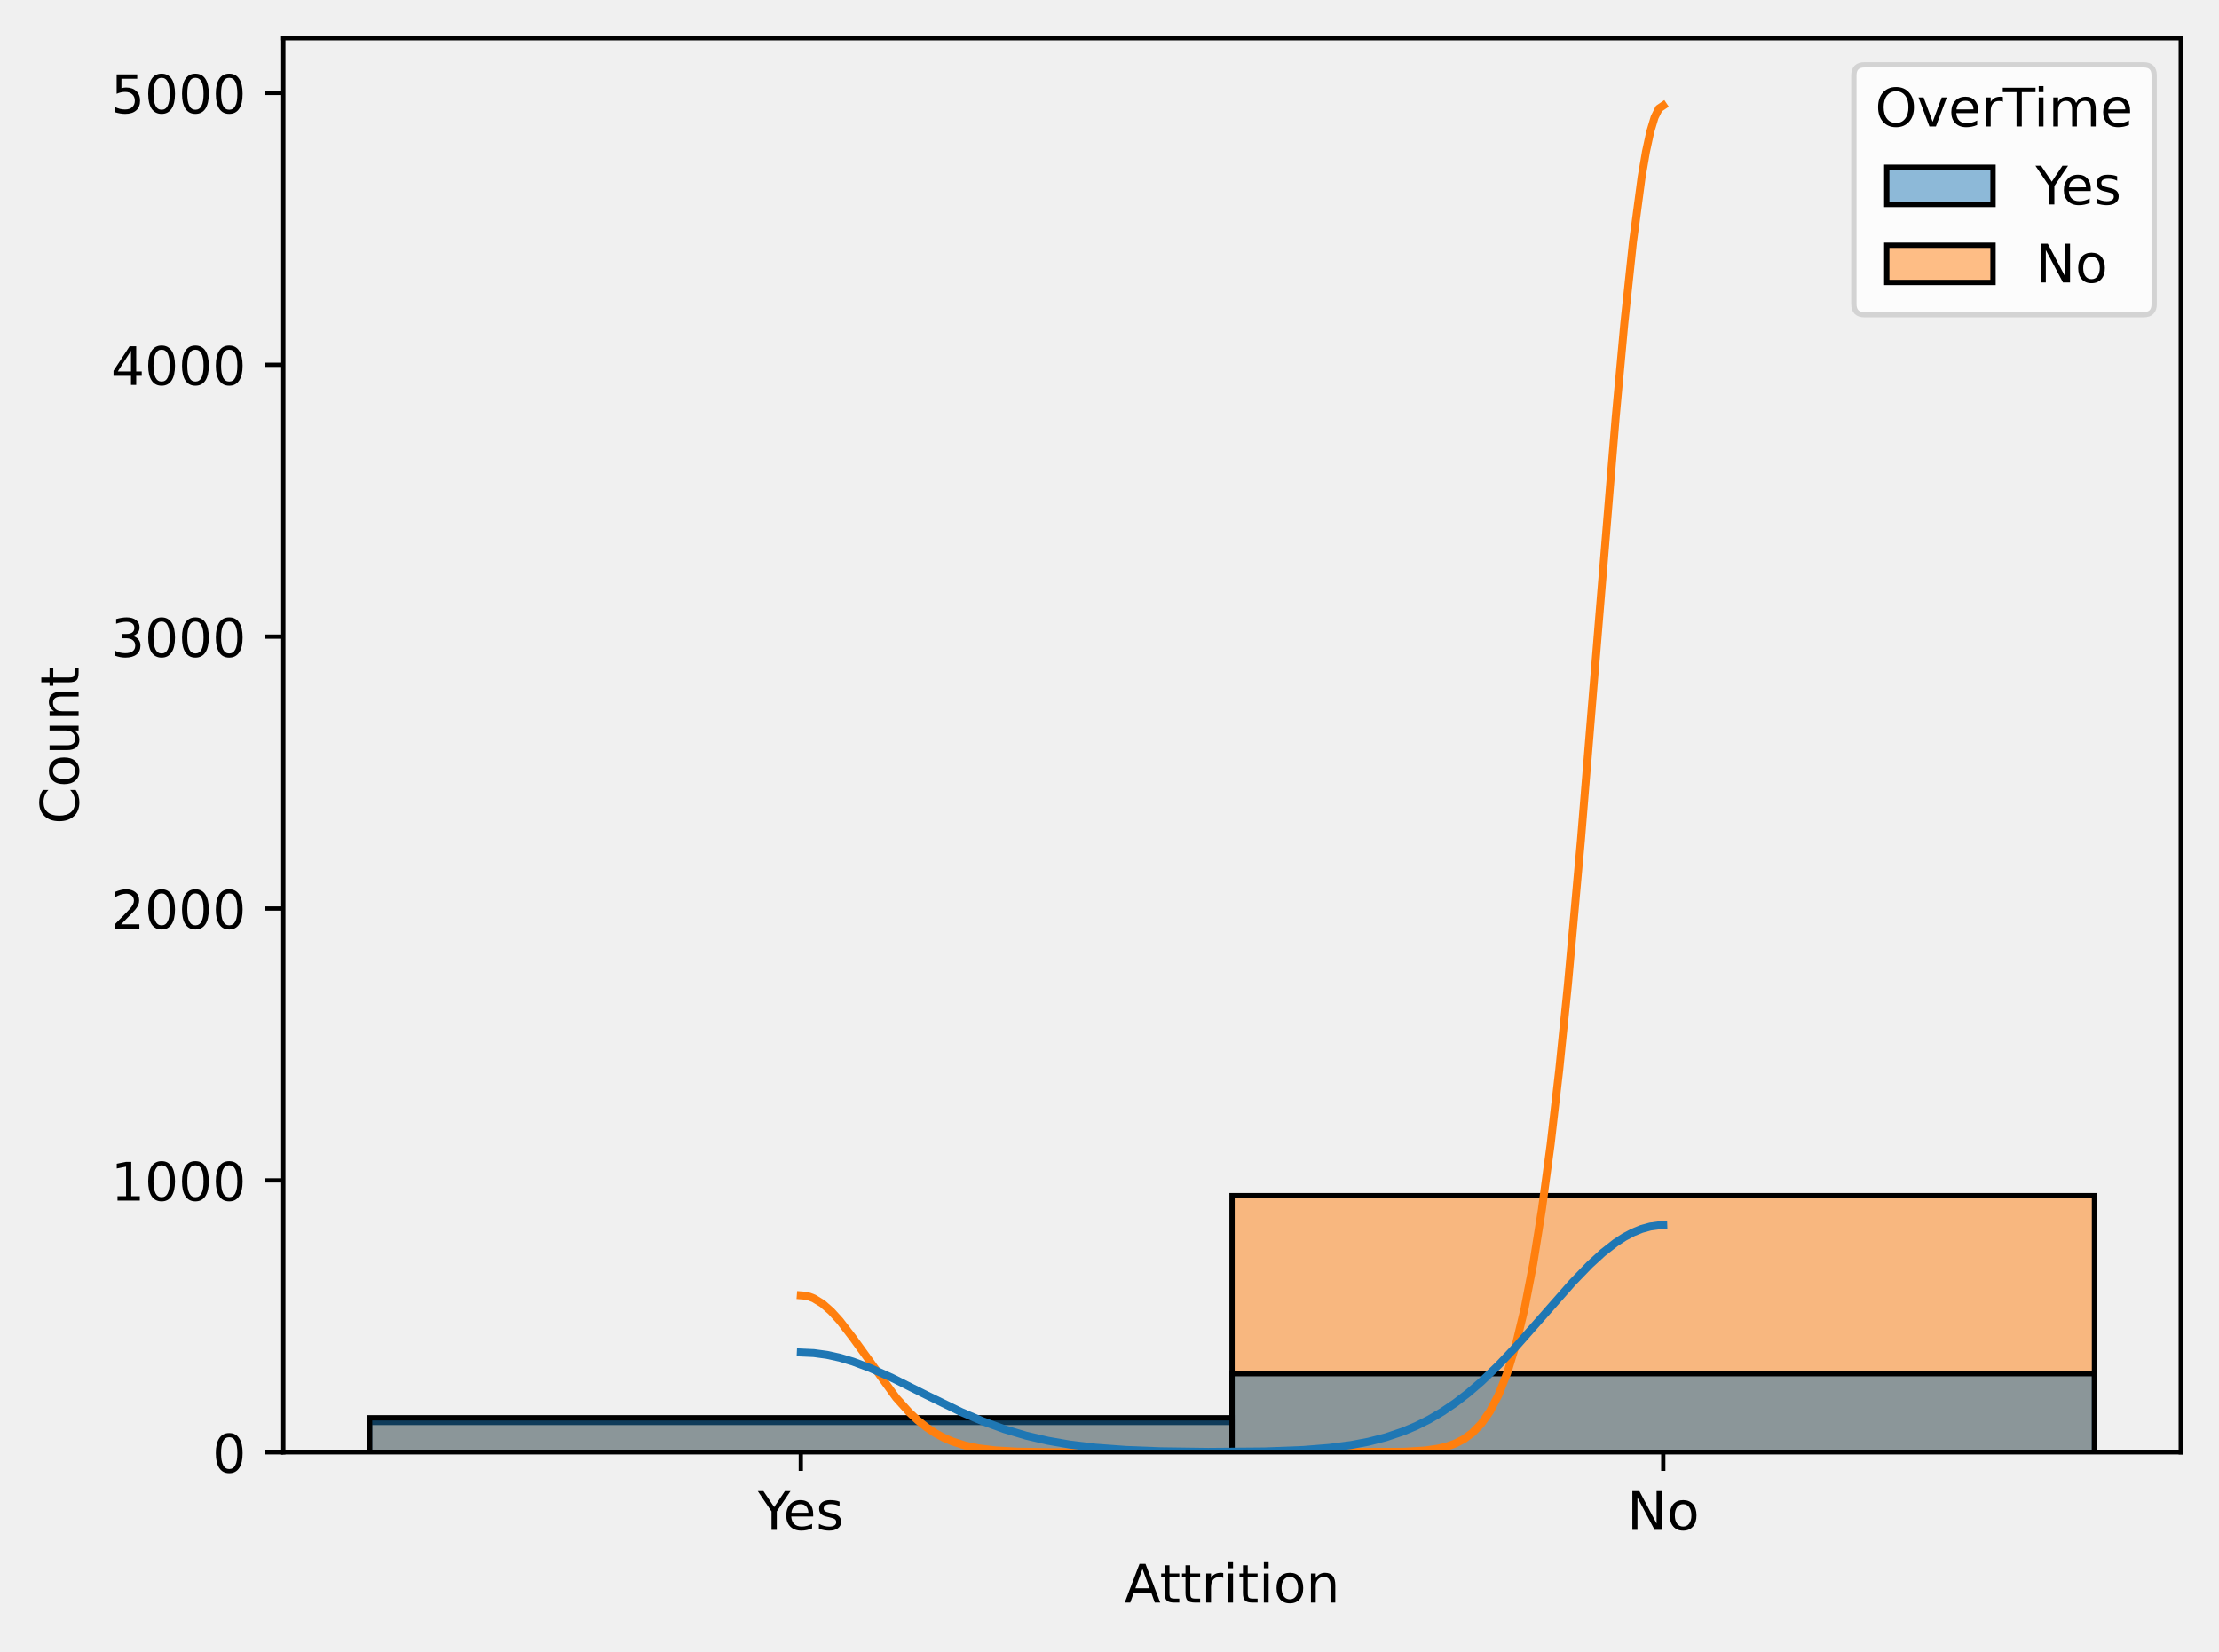
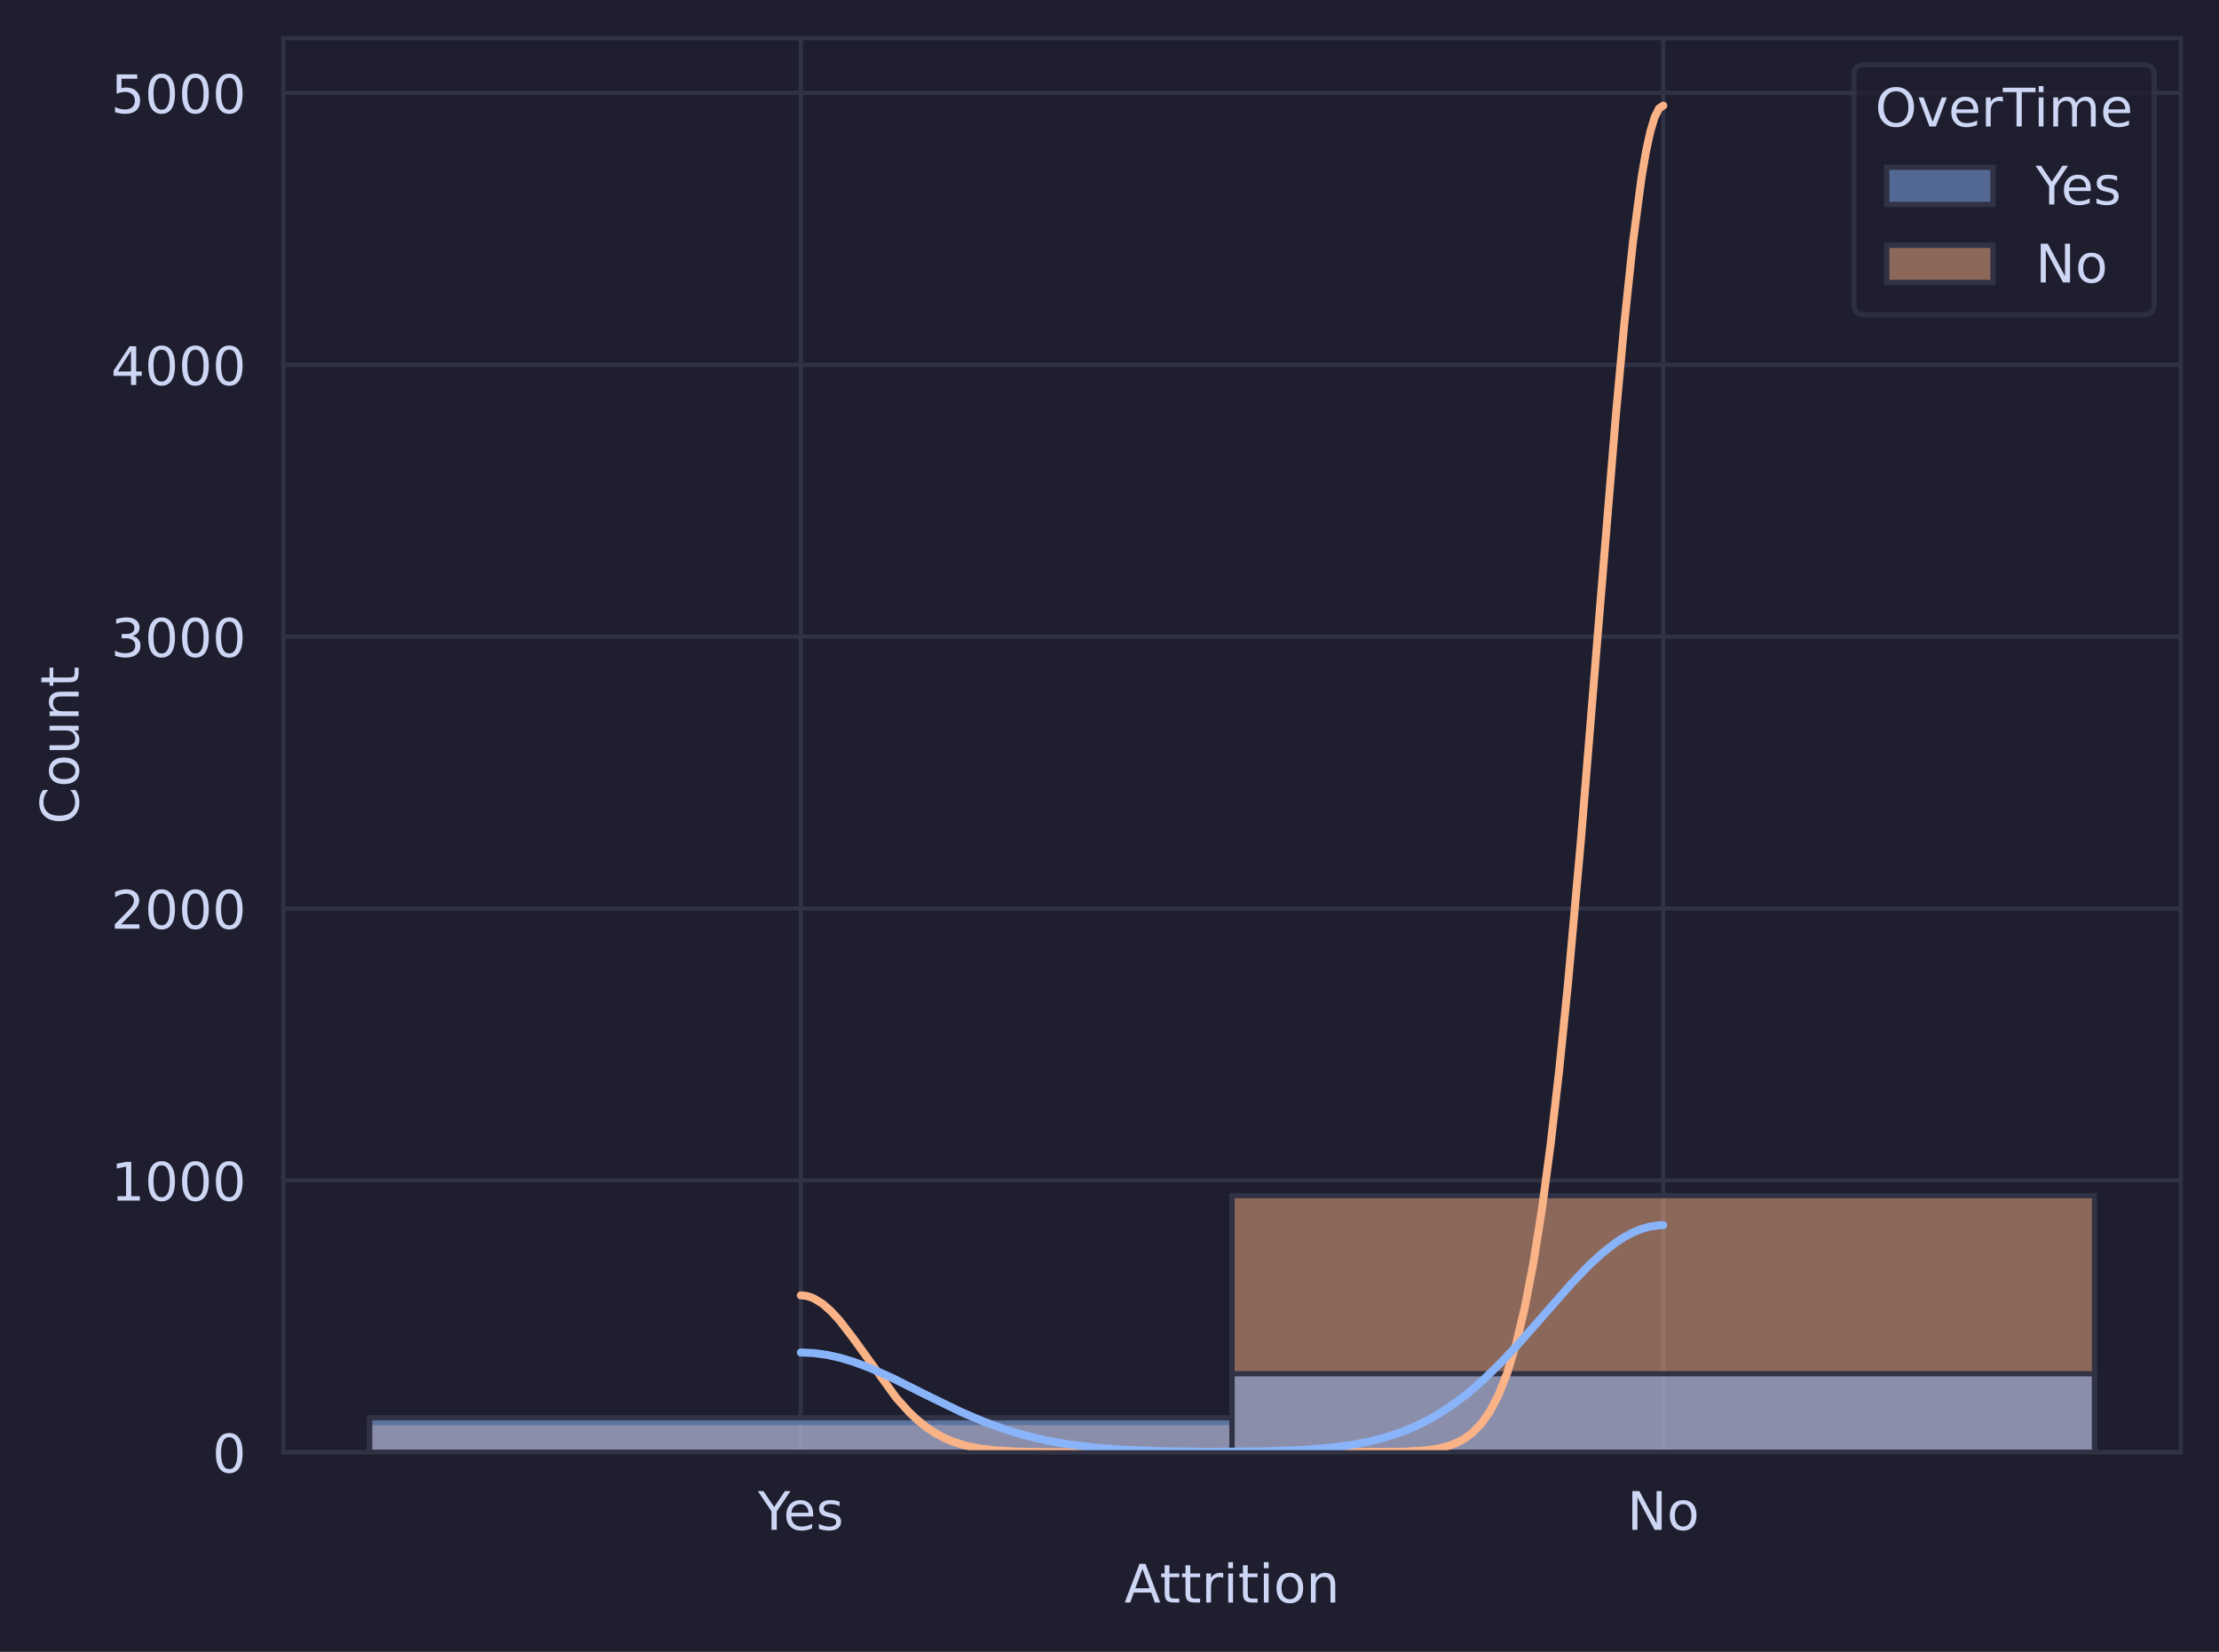
<svg xmlns="http://www.w3.org/2000/svg" xmlns:xlink="http://www.w3.org/1999/xlink" width="417.648pt" height="310.868pt" viewBox="0 0 417.648 310.868" version="1.1">
  <defs>
    <style type="text/css">*{stroke-linejoin: round; stroke-linecap: butt}</style>
  </defs>
  <g id="figure_1">
    <g id="patch_1">
-       <path d="M 0 310.868  L 417.648 310.868  L 417.648 0  L 0 0  L 0 310.868  z " style="fill: none" />
+       <path d="M 0 310.868  L 417.648 310.868  L 417.648 0  L 0 0  z " style="fill: #1e1e2e" />
    </g>
    <g id="axes_1">
      <g id="patch_2">
-         <path d="M 53.328 273.312  L 410.448 273.312  L 410.448 7.2  L 53.328 7.2  L 53.328 273.312  z " style="fill: none" />
-       </g>
-       <g id="patch_3">
-         <path d="M 69.561 273.312  L 231.888 273.312  L 231.888 267.684  L 69.561 267.684  z " clip-path="url(#pc7e7f09780)" style="fill: #ff7f0e; fill-opacity: 0.5; stroke: #000000; stroke-linejoin: miter" />
-       </g>
-       <g id="patch_4">
-         <path d="M 231.888 273.312  L 394.215 273.312  L 394.215 225.012  L 231.888 225.012  z " clip-path="url(#pc7e7f09780)" style="fill: #ff7f0e; fill-opacity: 0.5; stroke: #000000; stroke-linejoin: miter" />
-       </g>
-       <g id="patch_5">
-         <path d="M 69.561 273.312  L 231.888 273.312  L 231.888 266.814  L 69.561 266.814  z " clip-path="url(#pc7e7f09780)" style="fill: #1f77b4; fill-opacity: 0.5; stroke: #000000; stroke-linejoin: miter" />
-       </g>
-       <g id="patch_6">
-         <path d="M 231.888 273.312  L 394.215 273.312  L 394.215 258.525  L 231.888 258.525  z " clip-path="url(#pc7e7f09780)" style="fill: #1f77b4; fill-opacity: 0.5; stroke: #000000; stroke-linejoin: miter" />
+         <path d="M 53.328 273.312  L 410.448 273.312  L 410.448 7.2  L 53.328 7.2  z " style="fill: #1e1e2e" />
      </g>
      <g id="matplotlib.axis_1">
        <g id="xtick_1">
          <g id="line2d_1">
-             <defs>
-               <path id="m665776b232" d="M 0 0  L 0 3.5  " style="stroke: #000000; stroke-width: 0.8" />
-             </defs>
-             <g>
-               <use xlink:href="#m665776b232" x="150.724" y="273.312" style="stroke: #000000; stroke-width: 0.8" />
-             </g>
+             <path d="M 150.724 273.312  L 150.724 7.2  " clip-path="url(#p352361d1c2)" style="fill: none; stroke: #313244; stroke-width: 0.8; stroke-linecap: round" />
          </g>
          <g id="text_1">
-             <g transform="translate(142.6518 287.9104) scale(0.1 -0.1)">
+             <g style="fill: #cdd6f4" transform="translate(142.6518 287.9104) scale(0.1 -0.1)">
              <defs>
                <path id="DejaVuSans-59" d="M -13 4666  L 666 4666  L 1959 2747  L 3244 4666  L 3922 4666  L 2272 2222  L 2272 0  L 1638 0  L 1638 2222  L -13 4666  z " transform="scale(0.015625)" />
                <path id="DejaVuSans-65" d="M 3597 1894  L 3597 1613  L 953 1613  Q 991 1019 1311 708  Q 1631 397 2203 397  Q 2534 397 2845 478  Q 3156 559 3463 722  L 3463 178  Q 3153 47 2828 -22  Q 2503 -91 2169 -91  Q 1331 -91 842 396  Q 353 884 353 1716  Q 353 2575 817 3079  Q 1281 3584 2069 3584  Q 2775 3584 3186 3129  Q 3597 2675 3597 1894  z M 3022 2063  Q 3016 2534 2758 2815  Q 2500 3097 2075 3097  Q 1594 3097 1305 2825  Q 1016 2553 972 2059  L 3022 2063  z " transform="scale(0.015625)" />
                <path id="DejaVuSans-73" d="M 2834 3397  L 2834 2853  Q 2591 2978 2328 3040  Q 2066 3103 1784 3103  Q 1356 3103 1142 2972  Q 928 2841 928 2578  Q 928 2378 1081 2264  Q 1234 2150 1697 2047  L 1894 2003  Q 2506 1872 2764 1633  Q 3022 1394 3022 966  Q 3022 478 2636 193  Q 2250 -91 1575 -91  Q 1294 -91 989 -36  Q 684 19 347 128  L 347 722  Q 666 556 975 473  Q 1284 391 1588 391  Q 1994 391 2212 530  Q 2431 669 2431 922  Q 2431 1156 2273 1281  Q 2116 1406 1581 1522  L 1381 1569  Q 847 1681 609 1914  Q 372 2147 372 2553  Q 372 3047 722 3315  Q 1072 3584 1716 3584  Q 2034 3584 2315 3537  Q 2597 3491 2834 3397  z " transform="scale(0.015625)" />
              </defs>
              <use xlink:href="#DejaVuSans-59" />
              <use xlink:href="#DejaVuSans-65" x="47.834" />
              <use xlink:href="#DejaVuSans-73" x="109.357" />
            </g>
          </g>
        </g>
        <g id="xtick_2">
          <g id="line2d_2">
-             <g>
-               <use xlink:href="#m665776b232" x="313.052" y="273.312" style="stroke: #000000; stroke-width: 0.8" />
-             </g>
+             <path d="M 313.052 273.312  L 313.052 7.2  " clip-path="url(#p352361d1c2)" style="fill: none; stroke: #313244; stroke-width: 0.8; stroke-linecap: round" />
          </g>
          <g id="text_2">
-             <g transform="translate(306.2518 287.9104) scale(0.1 -0.1)">
+             <g style="fill: #cdd6f4" transform="translate(306.2518 287.9104) scale(0.1 -0.1)">
              <defs>
                <path id="DejaVuSans-4e" d="M 628 4666  L 1478 4666  L 3547 763  L 3547 4666  L 4159 4666  L 4159 0  L 3309 0  L 1241 3903  L 1241 0  L 628 0  L 628 4666  z " transform="scale(0.015625)" />
                <path id="DejaVuSans-6f" d="M 1959 3097  Q 1497 3097 1228 2736  Q 959 2375 959 1747  Q 959 1119 1226 758  Q 1494 397 1959 397  Q 2419 397 2687 759  Q 2956 1122 2956 1747  Q 2956 2369 2687 2733  Q 2419 3097 1959 3097  z M 1959 3584  Q 2709 3584 3137 3096  Q 3566 2609 3566 1747  Q 3566 888 3137 398  Q 2709 -91 1959 -91  Q 1206 -91 779 398  Q 353 888 353 1747  Q 353 2609 779 3096  Q 1206 3584 1959 3584  z " transform="scale(0.015625)" />
              </defs>
              <use xlink:href="#DejaVuSans-4e" />
              <use xlink:href="#DejaVuSans-6f" x="74.805" />
            </g>
          </g>
        </g>
        <g id="text_3">
-           <g transform="translate(211.6131 301.5886) scale(0.1 -0.1)">
+           <g style="fill: #cdd6f4" transform="translate(211.6131 301.5886) scale(0.1 -0.1)">
            <defs>
              <path id="DejaVuSans-41" d="M 2188 4044  L 1331 1722  L 3047 1722  L 2188 4044  z M 1831 4666  L 2547 4666  L 4325 0  L 3669 0  L 3244 1197  L 1141 1197  L 716 0  L 50 0  L 1831 4666  z " transform="scale(0.015625)" />
              <path id="DejaVuSans-74" d="M 1172 4494  L 1172 3500  L 2356 3500  L 2356 3053  L 1172 3053  L 1172 1153  Q 1172 725 1289 603  Q 1406 481 1766 481  L 2356 481  L 2356 0  L 1766 0  Q 1100 0 847 248  Q 594 497 594 1153  L 594 3053  L 172 3053  L 172 3500  L 594 3500  L 594 4494  L 1172 4494  z " transform="scale(0.015625)" />
              <path id="DejaVuSans-72" d="M 2631 2963  Q 2534 3019 2420 3045  Q 2306 3072 2169 3072  Q 1681 3072 1420 2755  Q 1159 2438 1159 1844  L 1159 0  L 581 0  L 581 3500  L 1159 3500  L 1159 2956  Q 1341 3275 1631 3429  Q 1922 3584 2338 3584  Q 2397 3584 2469 3576  Q 2541 3569 2628 3553  L 2631 2963  z " transform="scale(0.015625)" />
              <path id="DejaVuSans-69" d="M 603 3500  L 1178 3500  L 1178 0  L 603 0  L 603 3500  z M 603 4863  L 1178 4863  L 1178 4134  L 603 4134  L 603 4863  z " transform="scale(0.015625)" />
              <path id="DejaVuSans-6e" d="M 3513 2113  L 3513 0  L 2938 0  L 2938 2094  Q 2938 2591 2744 2837  Q 2550 3084 2163 3084  Q 1697 3084 1428 2787  Q 1159 2491 1159 1978  L 1159 0  L 581 0  L 581 3500  L 1159 3500  L 1159 2956  Q 1366 3272 1645 3428  Q 1925 3584 2291 3584  Q 2894 3584 3203 3211  Q 3513 2838 3513 2113  z " transform="scale(0.015625)" />
            </defs>
            <use xlink:href="#DejaVuSans-41" />
            <use xlink:href="#DejaVuSans-74" x="66.658" />
            <use xlink:href="#DejaVuSans-74" x="105.867" />
            <use xlink:href="#DejaVuSans-72" x="145.076" />
            <use xlink:href="#DejaVuSans-69" x="186.189" />
            <use xlink:href="#DejaVuSans-74" x="213.973" />
            <use xlink:href="#DejaVuSans-69" x="253.182" />
            <use xlink:href="#DejaVuSans-6f" x="280.965" />
            <use xlink:href="#DejaVuSans-6e" x="342.146" />
          </g>
        </g>
      </g>
      <g id="matplotlib.axis_2">
        <g id="ytick_1">
          <g id="line2d_3">
-             <defs>
-               <path id="m81a169b25e" d="M 0 0  L -3.5 0  " style="stroke: #000000; stroke-width: 0.8" />
-             </defs>
-             <g>
-               <use xlink:href="#m81a169b25e" x="53.328" y="273.312" style="stroke: #000000; stroke-width: 0.8" />
-             </g>
+             <path d="M 53.328 273.312  L 410.448 273.312  " clip-path="url(#p352361d1c2)" style="fill: none; stroke: #313244; stroke-width: 0.8; stroke-linecap: round" />
          </g>
          <g id="text_4">
-             <g transform="translate(39.96563 277.1112) scale(0.1 -0.1)">
+             <g style="fill: #cdd6f4" transform="translate(39.96563 277.1112) scale(0.1 -0.1)">
              <defs>
                <path id="DejaVuSans-30" d="M 2034 4250  Q 1547 4250 1301 3770  Q 1056 3291 1056 2328  Q 1056 1369 1301 889  Q 1547 409 2034 409  Q 2525 409 2770 889  Q 3016 1369 3016 2328  Q 3016 3291 2770 3770  Q 2525 4250 2034 4250  z M 2034 4750  Q 2819 4750 3233 4129  Q 3647 3509 3647 2328  Q 3647 1150 3233 529  Q 2819 -91 2034 -91  Q 1250 -91 836 529  Q 422 1150 422 2328  Q 422 3509 836 4129  Q 1250 4750 2034 4750  z " transform="scale(0.015625)" />
              </defs>
              <use xlink:href="#DejaVuSans-30" />
            </g>
          </g>
        </g>
        <g id="ytick_2">
          <g id="line2d_4">
-             <g>
-               <use xlink:href="#m81a169b25e" x="53.328" y="222.147" style="stroke: #000000; stroke-width: 0.8" />
-             </g>
+             <path d="M 53.328 222.147  L 410.448 222.147  " clip-path="url(#p352361d1c2)" style="fill: none; stroke: #313244; stroke-width: 0.8; stroke-linecap: round" />
          </g>
          <g id="text_5">
-             <g transform="translate(20.87813 225.9462) scale(0.1 -0.1)">
+             <g style="fill: #cdd6f4" transform="translate(20.87813 225.9462) scale(0.1 -0.1)">
              <defs>
                <path id="DejaVuSans-31" d="M 794 531  L 1825 531  L 1825 4091  L 703 3866  L 703 4441  L 1819 4666  L 2450 4666  L 2450 531  L 3481 531  L 3481 0  L 794 0  L 794 531  z " transform="scale(0.015625)" />
              </defs>
              <use xlink:href="#DejaVuSans-31" />
              <use xlink:href="#DejaVuSans-30" x="63.623" />
              <use xlink:href="#DejaVuSans-30" x="127.246" />
              <use xlink:href="#DejaVuSans-30" x="190.869" />
            </g>
          </g>
        </g>
        <g id="ytick_3">
          <g id="line2d_5">
-             <g>
-               <use xlink:href="#m81a169b25e" x="53.328" y="170.982" style="stroke: #000000; stroke-width: 0.8" />
-             </g>
+             <path d="M 53.328 170.982  L 410.448 170.982  " clip-path="url(#p352361d1c2)" style="fill: none; stroke: #313244; stroke-width: 0.8; stroke-linecap: round" />
          </g>
          <g id="text_6">
-             <g transform="translate(20.87813 174.7813) scale(0.1 -0.1)">
+             <g style="fill: #cdd6f4" transform="translate(20.87813 174.7813) scale(0.1 -0.1)">
              <defs>
                <path id="DejaVuSans-32" d="M 1228 531  L 3431 531  L 3431 0  L 469 0  L 469 531  Q 828 903 1448 1529  Q 2069 2156 2228 2338  Q 2531 2678 2651 2914  Q 2772 3150 2772 3378  Q 2772 3750 2511 3984  Q 2250 4219 1831 4219  Q 1534 4219 1204 4116  Q 875 4013 500 3803  L 500 4441  Q 881 4594 1212 4672  Q 1544 4750 1819 4750  Q 2544 4750 2975 4387  Q 3406 4025 3406 3419  Q 3406 3131 3298 2873  Q 3191 2616 2906 2266  Q 2828 2175 2409 1742  Q 1991 1309 1228 531  z " transform="scale(0.015625)" />
              </defs>
              <use xlink:href="#DejaVuSans-32" />
              <use xlink:href="#DejaVuSans-30" x="63.623" />
              <use xlink:href="#DejaVuSans-30" x="127.246" />
              <use xlink:href="#DejaVuSans-30" x="190.869" />
            </g>
          </g>
        </g>
        <g id="ytick_4">
          <g id="line2d_6">
-             <g>
-               <use xlink:href="#m81a169b25e" x="53.328" y="119.817" style="stroke: #000000; stroke-width: 0.8" />
-             </g>
+             <path d="M 53.328 119.817  L 410.448 119.817  " clip-path="url(#p352361d1c2)" style="fill: none; stroke: #313244; stroke-width: 0.8; stroke-linecap: round" />
          </g>
          <g id="text_7">
-             <g transform="translate(20.87813 123.6163) scale(0.1 -0.1)">
+             <g style="fill: #cdd6f4" transform="translate(20.87813 123.6163) scale(0.1 -0.1)">
              <defs>
                <path id="DejaVuSans-33" d="M 2597 2516  Q 3050 2419 3304 2112  Q 3559 1806 3559 1356  Q 3559 666 3084 287  Q 2609 -91 1734 -91  Q 1441 -91 1130 -33  Q 819 25 488 141  L 488 750  Q 750 597 1062 519  Q 1375 441 1716 441  Q 2309 441 2620 675  Q 2931 909 2931 1356  Q 2931 1769 2642 2001  Q 2353 2234 1838 2234  L 1294 2234  L 1294 2753  L 1863 2753  Q 2328 2753 2575 2939  Q 2822 3125 2822 3475  Q 2822 3834 2567 4026  Q 2313 4219 1838 4219  Q 1578 4219 1281 4162  Q 984 4106 628 3988  L 628 4550  Q 988 4650 1302 4700  Q 1616 4750 1894 4750  Q 2613 4750 3031 4423  Q 3450 4097 3450 3541  Q 3450 3153 3228 2886  Q 3006 2619 2597 2516  z " transform="scale(0.015625)" />
              </defs>
              <use xlink:href="#DejaVuSans-33" />
              <use xlink:href="#DejaVuSans-30" x="63.623" />
              <use xlink:href="#DejaVuSans-30" x="127.246" />
              <use xlink:href="#DejaVuSans-30" x="190.869" />
            </g>
          </g>
        </g>
        <g id="ytick_5">
          <g id="line2d_7">
-             <g>
-               <use xlink:href="#m81a169b25e" x="53.328" y="68.652" style="stroke: #000000; stroke-width: 0.8" />
-             </g>
+             <path d="M 53.328 68.652  L 410.448 68.652  " clip-path="url(#p352361d1c2)" style="fill: none; stroke: #313244; stroke-width: 0.8; stroke-linecap: round" />
          </g>
          <g id="text_8">
-             <g transform="translate(20.87813 72.45129) scale(0.1 -0.1)">
+             <g style="fill: #cdd6f4" transform="translate(20.87813 72.45129) scale(0.1 -0.1)">
              <defs>
                <path id="DejaVuSans-34" d="M 2419 4116  L 825 1625  L 2419 1625  L 2419 4116  z M 2253 4666  L 3047 4666  L 3047 1625  L 3713 1625  L 3713 1100  L 3047 1100  L 3047 0  L 2419 0  L 2419 1100  L 313 1100  L 313 1709  L 2253 4666  z " transform="scale(0.015625)" />
              </defs>
              <use xlink:href="#DejaVuSans-34" />
              <use xlink:href="#DejaVuSans-30" x="63.623" />
              <use xlink:href="#DejaVuSans-30" x="127.246" />
              <use xlink:href="#DejaVuSans-30" x="190.869" />
            </g>
          </g>
        </g>
        <g id="ytick_6">
          <g id="line2d_8">
-             <g>
-               <use xlink:href="#m81a169b25e" x="53.328" y="17.487" style="stroke: #000000; stroke-width: 0.8" />
-             </g>
+             <path d="M 53.328 17.487  L 410.448 17.487  " clip-path="url(#p352361d1c2)" style="fill: none; stroke: #313244; stroke-width: 0.8; stroke-linecap: round" />
          </g>
          <g id="text_9">
-             <g transform="translate(20.87813 21.28631) scale(0.1 -0.1)">
+             <g style="fill: #cdd6f4" transform="translate(20.87813 21.28631) scale(0.1 -0.1)">
              <defs>
                <path id="DejaVuSans-35" d="M 691 4666  L 3169 4666  L 3169 4134  L 1269 4134  L 1269 2991  Q 1406 3038 1543 3061  Q 1681 3084 1819 3084  Q 2600 3084 3056 2656  Q 3513 2228 3513 1497  Q 3513 744 3044 326  Q 2575 -91 1722 -91  Q 1428 -91 1123 -41  Q 819 9 494 109  L 494 744  Q 775 591 1075 516  Q 1375 441 1709 441  Q 2250 441 2565 725  Q 2881 1009 2881 1497  Q 2881 1984 2565 2268  Q 2250 2553 1709 2553  Q 1456 2553 1204 2497  Q 953 2441 691 2322  L 691 4666  z " transform="scale(0.015625)" />
              </defs>
              <use xlink:href="#DejaVuSans-35" />
              <use xlink:href="#DejaVuSans-30" x="63.623" />
              <use xlink:href="#DejaVuSans-30" x="127.246" />
              <use xlink:href="#DejaVuSans-30" x="190.869" />
            </g>
          </g>
        </g>
        <g id="text_10">
-           <g transform="translate(14.79844 155.1044) rotate(-90) scale(0.1 -0.1)">
+           <g style="fill: #cdd6f4" transform="translate(14.79844 155.1044) rotate(-90) scale(0.1 -0.1)">
            <defs>
              <path id="DejaVuSans-43" d="M 4122 4306  L 4122 3641  Q 3803 3938 3442 4084  Q 3081 4231 2675 4231  Q 1875 4231 1450 3742  Q 1025 3253 1025 2328  Q 1025 1406 1450 917  Q 1875 428 2675 428  Q 3081 428 3442 575  Q 3803 722 4122 1019  L 4122 359  Q 3791 134 3420 21  Q 3050 -91 2638 -91  Q 1578 -91 968 557  Q 359 1206 359 2328  Q 359 3453 968 4101  Q 1578 4750 2638 4750  Q 3056 4750 3426 4639  Q 3797 4528 4122 4306  z " transform="scale(0.015625)" />
              <path id="DejaVuSans-75" d="M 544 1381  L 544 3500  L 1119 3500  L 1119 1403  Q 1119 906 1312 657  Q 1506 409 1894 409  Q 2359 409 2629 706  Q 2900 1003 2900 1516  L 2900 3500  L 3475 3500  L 3475 0  L 2900 0  L 2900 538  Q 2691 219 2414 64  Q 2138 -91 1772 -91  Q 1169 -91 856 284  Q 544 659 544 1381  z M 1991 3584  L 1991 3584  z " transform="scale(0.015625)" />
            </defs>
            <use xlink:href="#DejaVuSans-43" />
            <use xlink:href="#DejaVuSans-6f" x="69.824" />
            <use xlink:href="#DejaVuSans-75" x="131.006" />
            <use xlink:href="#DejaVuSans-6e" x="194.385" />
            <use xlink:href="#DejaVuSans-74" x="257.764" />
          </g>
        </g>
      </g>
+       <g id="patch_3">
+         <path d="M 69.561 273.312  L 231.888 273.312  L 231.888 267.684  L 69.561 267.684  z " clip-path="url(#p352361d1c2)" style="fill: #fab387; fill-opacity: 0.5; stroke: #313244; stroke-linejoin: miter" />
+       </g>
+       <g id="patch_4">
+         <path d="M 231.888 273.312  L 394.215 273.312  L 394.215 225.012  L 231.888 225.012  z " clip-path="url(#p352361d1c2)" style="fill: #fab387; fill-opacity: 0.5; stroke: #313244; stroke-linejoin: miter" />
+       </g>
+       <g id="patch_5">
+         <path d="M 69.561 273.312  L 231.888 273.312  L 231.888 266.814  L 69.561 266.814  z " clip-path="url(#p352361d1c2)" style="fill: #89b4fa; fill-opacity: 0.5; stroke: #313244; stroke-linejoin: miter" />
+       </g>
+       <g id="patch_6">
+         <path d="M 231.888 273.312  L 394.215 273.312  L 394.215 258.525  L 231.888 258.525  z " clip-path="url(#p352361d1c2)" style="fill: #89b4fa; fill-opacity: 0.5; stroke: #313244; stroke-linejoin: miter" />
+       </g>
      <g id="line2d_9">
-         <path d="M 150.724 243.78  L 151.54 243.844  L 152.356 244.037  L 153.172 244.355  L 154.803 245.349  L 156.434 246.777  L 158.066 248.569  L 160.513 251.75  L 168.67 263.052  L 171.117 265.771  L 172.749 267.304  L 174.38 268.608  L 176.012 269.692  L 177.643 270.575  L 179.275 271.278  L 181.722 272.052  L 184.169 272.561  L 187.432 272.958  L 191.51 273.186  L 198.036 273.293  L 222.507 273.312  L 264.109 273.215  L 268.187 272.97  L 270.635 272.622  L 272.266 272.235  L 273.897 271.659  L 275.529 270.82  L 277.16 269.619  L 278.792 267.935  L 280.423 265.619  L 282.055 262.496  L 283.686 258.368  L 285.317 253.022  L 286.949 246.242  L 288.58 237.821  L 290.212 227.586  L 291.843 215.421  L 293.475 201.288  L 295.106 185.258  L 297.553 158.119  L 300.816 118.274  L 304.079 78.734  L 305.71 60.969  L 307.342 45.596  L 308.973 33.34  L 309.789 28.576  L 310.605 24.806  L 311.42 22.077  L 312.236 20.425  L 313.052 19.872  L 313.052 19.872  " clip-path="url(#pc7e7f09780)" style="fill: none; stroke: #ff7f0e; stroke-width: 1.5; stroke-linecap: square" />
+         <path d="M 150.724 243.78  L 151.54 243.844  L 152.356 244.037  L 153.172 244.355  L 154.803 245.349  L 156.434 246.777  L 158.066 248.569  L 160.513 251.75  L 168.67 263.052  L 171.117 265.771  L 172.749 267.304  L 174.38 268.608  L 176.012 269.692  L 177.643 270.575  L 179.275 271.278  L 181.722 272.052  L 184.169 272.561  L 187.432 272.958  L 191.51 273.186  L 198.036 273.293  L 222.507 273.312  L 264.109 273.215  L 268.187 272.97  L 270.635 272.622  L 272.266 272.235  L 273.897 271.659  L 275.529 270.82  L 277.16 269.619  L 278.792 267.935  L 280.423 265.619  L 282.055 262.496  L 283.686 258.368  L 285.317 253.022  L 286.949 246.242  L 288.58 237.821  L 290.212 227.586  L 291.843 215.421  L 293.475 201.288  L 295.106 185.258  L 297.553 158.119  L 300.816 118.274  L 304.079 78.734  L 305.71 60.969  L 307.342 45.596  L 308.973 33.34  L 309.789 28.576  L 310.605 24.806  L 311.42 22.077  L 312.236 20.425  L 313.052 19.872  L 313.052 19.872  " clip-path="url(#p352361d1c2)" style="fill: none; stroke: #fab387; stroke-width: 1.5; stroke-linecap: round" />
      </g>
      <g id="line2d_10">
-         <path d="M 150.724 254.531  L 153.172 254.642  L 155.619 254.974  L 158.066 255.512  L 160.513 256.24  L 163.776 257.462  L 167.855 259.29  L 174.38 262.556  L 180.906 265.732  L 184.985 267.477  L 189.063 268.968  L 193.142 270.183  L 197.22 271.131  L 201.299 271.842  L 206.193 272.435  L 211.903 272.859  L 218.429 273.111  L 227.402 273.23  L 238.006 273.146  L 245.347 272.865  L 250.242 272.471  L 254.32 271.935  L 257.583 271.317  L 260.846 270.481  L 264.109 269.38  L 266.556 268.35  L 269.003 267.124  L 271.45 265.688  L 273.897 264.029  L 276.345 262.144  L 278.792 260.035  L 282.055 256.898  L 285.317 253.447  L 290.212 247.893  L 295.922 241.405  L 299.185 238.023  L 301.632 235.78  L 304.079 233.867  L 305.71 232.807  L 307.342 231.939  L 308.973 231.276  L 310.605 230.828  L 312.236 230.602  L 313.052 230.573  L 313.052 230.573  " clip-path="url(#pc7e7f09780)" style="fill: none; stroke: #1f77b4; stroke-width: 1.5; stroke-linecap: square" />
+         <path d="M 150.724 254.531  L 153.172 254.642  L 155.619 254.974  L 158.066 255.512  L 160.513 256.24  L 163.776 257.462  L 167.855 259.29  L 174.38 262.556  L 180.906 265.732  L 184.985 267.477  L 189.063 268.968  L 193.142 270.183  L 197.22 271.131  L 201.299 271.842  L 206.193 272.435  L 211.903 272.859  L 218.429 273.111  L 227.402 273.23  L 238.006 273.146  L 245.347 272.865  L 250.242 272.471  L 254.32 271.935  L 257.583 271.317  L 260.846 270.481  L 264.109 269.38  L 266.556 268.35  L 269.003 267.124  L 271.45 265.688  L 273.897 264.029  L 276.345 262.144  L 278.792 260.035  L 282.055 256.898  L 285.317 253.447  L 290.212 247.893  L 295.922 241.405  L 299.185 238.023  L 301.632 235.78  L 304.079 233.867  L 305.71 232.807  L 307.342 231.939  L 308.973 231.276  L 310.605 230.828  L 312.236 230.602  L 313.052 230.573  L 313.052 230.573  " clip-path="url(#p352361d1c2)" style="fill: none; stroke: #89b4fa; stroke-width: 1.5; stroke-linecap: round" />
      </g>
      <g id="patch_7">
-         <path d="M 53.328 273.312  L 53.328 7.2  " style="fill: none; stroke: #000000; stroke-width: 0.8; stroke-linejoin: miter; stroke-linecap: square" />
+         <path d="M 53.328 273.312  L 53.328 7.2  " style="fill: none; stroke: #313244; stroke-width: 0.8; stroke-linejoin: miter; stroke-linecap: square" />
      </g>
      <g id="patch_8">
-         <path d="M 410.448 273.312  L 410.448 7.2  " style="fill: none; stroke: #000000; stroke-width: 0.8; stroke-linejoin: miter; stroke-linecap: square" />
+         <path d="M 410.448 273.312  L 410.448 7.2  " style="fill: none; stroke: #313244; stroke-width: 0.8; stroke-linejoin: miter; stroke-linecap: square" />
      </g>
      <g id="patch_9">
-         <path d="M 53.328 273.312  L 410.448 273.312  " style="fill: none; stroke: #000000; stroke-width: 0.8; stroke-linejoin: miter; stroke-linecap: square" />
+         <path d="M 53.328 273.312  L 410.448 273.312  " style="fill: none; stroke: #313244; stroke-width: 0.8; stroke-linejoin: miter; stroke-linecap: square" />
      </g>
      <g id="patch_10">
-         <path d="M 53.328 7.2  L 410.448 7.2  " style="fill: none; stroke: #000000; stroke-width: 0.8; stroke-linejoin: miter; stroke-linecap: square" />
+         <path d="M 53.328 7.2  L 410.448 7.2  " style="fill: none; stroke: #313244; stroke-width: 0.8; stroke-linejoin: miter; stroke-linecap: square" />
      </g>
      <g id="legend_1">
        <g id="patch_11">
-           <path d="M 350.926 59.234  L 403.448 59.234  Q 405.448 59.234 405.448 57.234  L 405.448 14.2  Q 405.448 12.2 403.448 12.2  L 350.926 12.2  Q 348.926 12.2 348.926 14.2  L 348.926 57.234  Q 348.926 59.234 350.926 59.234  z " style="fill: #ffffff; opacity: 0.8; stroke: #cccccc; stroke-linejoin: miter" />
+           <path d="M 350.926 59.234  L 403.448 59.234  Q 405.448 59.234 405.448 57.234  L 405.448 14.2  Q 405.448 12.2 403.448 12.2  L 350.926 12.2  Q 348.926 12.2 348.926 14.2  L 348.926 57.234  Q 348.926 59.234 350.926 59.234  z " style="fill: #1e1e2e; opacity: 0.8; stroke: #313244; stroke-linejoin: miter" />
        </g>
        <g id="text_11">
-           <g transform="translate(352.9262 23.79844) scale(0.1 -0.1)">
+           <g style="fill: #cdd6f4" transform="translate(352.9262 23.79844) scale(0.1 -0.1)">
            <defs>
              <path id="DejaVuSans-4f" d="M 2522 4238  Q 1834 4238 1429 3725  Q 1025 3213 1025 2328  Q 1025 1447 1429 934  Q 1834 422 2522 422  Q 3209 422 3611 934  Q 4013 1447 4013 2328  Q 4013 3213 3611 3725  Q 3209 4238 2522 4238  z M 2522 4750  Q 3503 4750 4090 4092  Q 4678 3434 4678 2328  Q 4678 1225 4090 567  Q 3503 -91 2522 -91  Q 1538 -91 948 565  Q 359 1222 359 2328  Q 359 3434 948 4092  Q 1538 4750 2522 4750  z " transform="scale(0.015625)" />
              <path id="DejaVuSans-76" d="M 191 3500  L 800 3500  L 1894 563  L 2988 3500  L 3597 3500  L 2284 0  L 1503 0  L 191 3500  z " transform="scale(0.015625)" />
              <path id="DejaVuSans-54" d="M -19 4666  L 3928 4666  L 3928 4134  L 2272 4134  L 2272 0  L 1638 0  L 1638 4134  L -19 4134  L -19 4666  z " transform="scale(0.015625)" />
              <path id="DejaVuSans-6d" d="M 3328 2828  Q 3544 3216 3844 3400  Q 4144 3584 4550 3584  Q 5097 3584 5394 3201  Q 5691 2819 5691 2113  L 5691 0  L 5113 0  L 5113 2094  Q 5113 2597 4934 2840  Q 4756 3084 4391 3084  Q 3944 3084 3684 2787  Q 3425 2491 3425 1978  L 3425 0  L 2847 0  L 2847 2094  Q 2847 2600 2669 2842  Q 2491 3084 2119 3084  Q 1678 3084 1418 2786  Q 1159 2488 1159 1978  L 1159 0  L 581 0  L 581 3500  L 1159 3500  L 1159 2956  Q 1356 3278 1631 3431  Q 1906 3584 2284 3584  Q 2666 3584 2933 3390  Q 3200 3197 3328 2828  z " transform="scale(0.015625)" />
            </defs>
            <use xlink:href="#DejaVuSans-4f" />
            <use xlink:href="#DejaVuSans-76" x="78.711" />
            <use xlink:href="#DejaVuSans-65" x="137.891" />
            <use xlink:href="#DejaVuSans-72" x="199.414" />
            <use xlink:href="#DejaVuSans-54" x="240.527" />
            <use xlink:href="#DejaVuSans-69" x="298.486" />
            <use xlink:href="#DejaVuSans-6d" x="326.27" />
            <use xlink:href="#DejaVuSans-65" x="423.682" />
          </g>
        </g>
        <g id="patch_12">
-           <path d="M 355.115 38.477  L 375.115 38.477  L 375.115 31.477  L 355.115 31.477  z " style="fill: #1f77b4; fill-opacity: 0.5; stroke: #000000; stroke-linejoin: miter" />
+           <path d="M 355.115 38.477  L 375.115 38.477  L 375.115 31.477  L 355.115 31.477  z " style="fill: #89b4fa; fill-opacity: 0.5; stroke: #313244; stroke-linejoin: miter" />
        </g>
        <g id="text_12">
-           <g transform="translate(383.1145 38.47656) scale(0.1 -0.1)">
+           <g style="fill: #cdd6f4" transform="translate(383.1145 38.47656) scale(0.1 -0.1)">
            <use xlink:href="#DejaVuSans-59" />
            <use xlink:href="#DejaVuSans-65" x="47.834" />
            <use xlink:href="#DejaVuSans-73" x="109.357" />
          </g>
        </g>
        <g id="patch_13">
-           <path d="M 355.115 53.155  L 375.115 53.155  L 375.115 46.155  L 355.115 46.155  z " style="fill: #ff7f0e; fill-opacity: 0.5; stroke: #000000; stroke-linejoin: miter" />
+           <path d="M 355.115 53.155  L 375.115 53.155  L 375.115 46.155  L 355.115 46.155  z " style="fill: #fab387; fill-opacity: 0.5; stroke: #313244; stroke-linejoin: miter" />
        </g>
        <g id="text_13">
-           <g transform="translate(383.1145 53.15469) scale(0.1 -0.1)">
+           <g style="fill: #cdd6f4" transform="translate(383.1145 53.15469) scale(0.1 -0.1)">
            <use xlink:href="#DejaVuSans-4e" />
            <use xlink:href="#DejaVuSans-6f" x="74.805" />
          </g>
        </g>
      </g>
    </g>
  </g>
  <defs>
-     <clipPath id="pc7e7f09780">
+     <clipPath id="p352361d1c2">
      <rect x="53.328" y="7.2" width="357.12" height="266.112" />
    </clipPath>
  </defs>
</svg>
